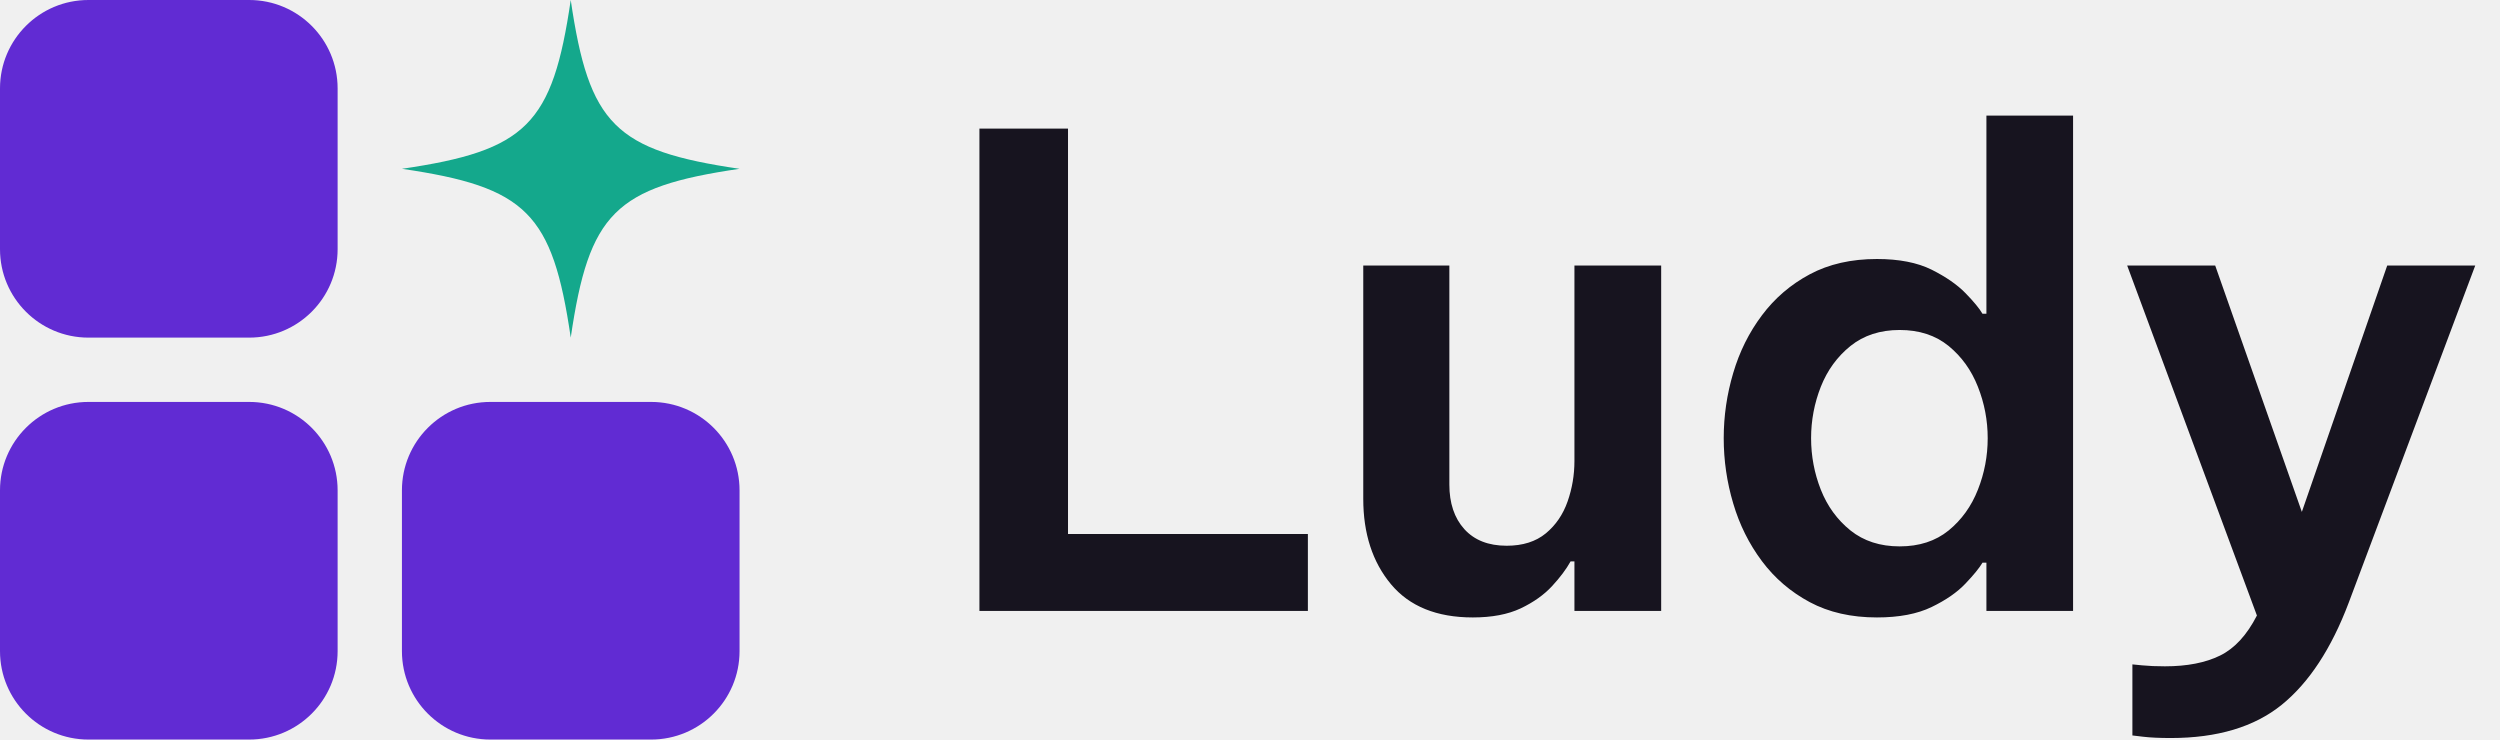
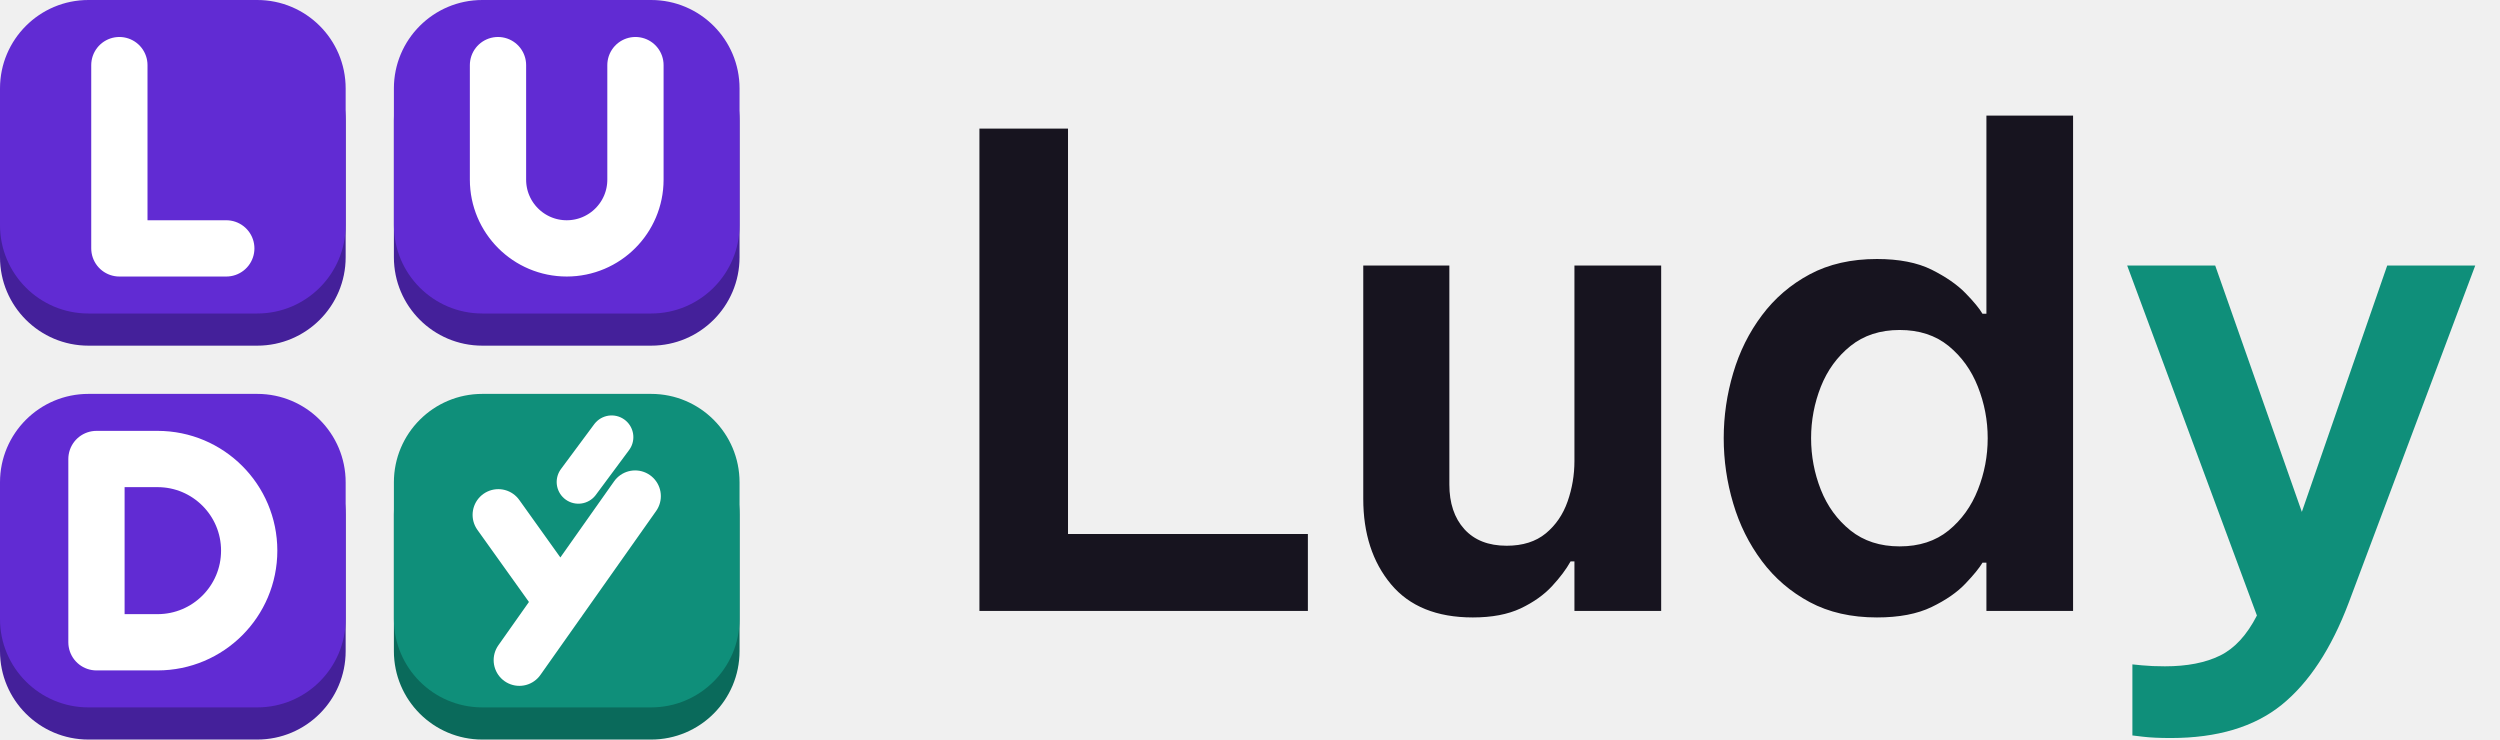
<svg xmlns="http://www.w3.org/2000/svg" viewBox="0 0 311 92" role="img" aria-label="Ludy">
-   <path fill="#612BD3" d="M0 11A11 11 0 0 1 11 0H31A11 11 0 0 1 42 11V31A11 11 0 0 1 31 42H11A11 11 0 0 1 0 31ZM0 61A11 11 0 0 1 11 50H31A11 11 0 0 1 42 61V81A11 11 0 0 1 31 92H11A11 11 0 0 1 0 81ZM50 61A11 11 0 0 1 61 50H81A11 11 0 0 1 92 61V81A11 11 0 0 1 81 92H61A11 11 0 0 1 50 81Z" />
-   <path fill="#14A88C" d="M71 0C73.27 15.5 76.5 18.73 92 21C76.5 23.27 73.27 26.5 71 42C68.73 26.5 65.5 23.27 50 21C65.5 18.73 68.73 15.5 71 0Z" />
-   <path fill="#17141F" d="M162.70 76L121.84 76L121.84 16L132.86 16L132.86 66.43L162.70 66.43L162.70 76ZM183.22 76.81L183.22 76.81Q176.49 76.81 173.04 72.68Q169.59 68.54 169.59 62.05L169.59 62.05L169.59 33.03L180.30 33.03L180.30 60.27Q180.30 63.76 182.16 65.82Q184.03 67.89 187.43 67.89L187.43 67.89Q190.43 67.89 192.30 66.35Q194.16 64.81 195.01 62.38Q195.86 59.95 195.86 57.35L195.86 57.35L195.86 33.03L206.65 33.03L206.65 76L195.86 76L195.86 69.84L195.38 69.84Q194.57 71.30 193.07 72.92Q191.57 74.54 189.18 75.68Q186.78 76.81 183.22 76.81ZM233.49 76.81L233.49 76.81Q228.70 76.81 225.14 74.91Q221.57 73 219.18 69.80Q216.78 66.59 215.61 62.62Q214.43 58.65 214.43 54.51L214.43 54.51Q214.43 50.38 215.61 46.41Q216.78 42.43 219.18 39.23Q221.57 36.03 225.14 34.12Q228.70 32.22 233.49 32.22L233.49 32.22Q237.62 32.22 240.30 33.55Q242.97 34.89 244.51 36.47Q246.05 38.05 246.62 39.03L246.62 39.03L247.11 39.03L247.11 14.38L257.89 14.38L257.89 76L247.11 76L247.11 70L246.62 70Q246.05 70.97 244.51 72.59Q242.97 74.22 240.30 75.51Q237.62 76.81 233.49 76.81ZM236.32 67.97L236.32 67.97Q239.97 67.97 242.41 65.99Q244.84 64 246.05 60.92Q247.27 57.84 247.27 54.51L247.27 54.51Q247.27 51.19 246.05 48.11Q244.84 45.03 242.41 43.04Q239.97 41.05 236.32 41.05L236.32 41.05Q232.68 41.05 230.20 43.04Q227.73 45.03 226.51 48.11Q225.30 51.19 225.30 54.51L225.30 54.51Q225.30 57.84 226.51 60.92Q227.73 64 230.20 65.99Q232.68 67.97 236.32 67.97ZM270.05 91.81L270.05 91.81Q267.95 91.81 266.61 91.65Q265.27 91.49 265.27 91.49L265.27 91.49L265.27 82.65Q265.27 82.65 266.49 82.77Q267.70 82.89 269.32 82.89L269.32 82.89Q273.46 82.89 276.18 81.55Q278.89 80.22 280.76 76.57L280.76 76.57L264.62 33.03L275.57 33.03L286.35 63.68L296.97 33.03L307.92 33.03L292.19 74.95Q288.95 83.54 283.84 87.68Q278.73 91.81 270.05 91.81Z" />
+   <path fill="#44209A" d="M0 15A11 11 0 0 1 11 4H32A11 11 0 0 1 43 15V32A11 11 0 0 1 32 43H11A11 11 0 0 1 0 32ZM49 15A11 11 0 0 1 60 4H81A11 11 0 0 1 92 15V32A11 11 0 0 1 81 43H60A11 11 0 0 1 49 32ZM0 64A11 11 0 0 1 11 53H32A11 11 0 0 1 43 64V81A11 11 0 0 1 32 92H11A11 11 0 0 1 0 81Z" />
+   <path fill="#0A6A5B" d="M49 64A11 11 0 0 1 60 53H81A11 11 0 0 1 92 64V81A11 11 0 0 1 81 92H60A11 11 0 0 1 49 81Z" />
+   <path fill="#612BD3" d="M0 11A11 11 0 0 1 11 0H32A11 11 0 0 1 43 11V28A11 11 0 0 1 32 39H11A11 11 0 0 1 0 28ZM49 11A11 11 0 0 1 60 0H81A11 11 0 0 1 92 11V28A11 11 0 0 1 81 39H60A11 11 0 0 1 49 28ZM0 60A11 11 0 0 1 11 49H32A11 11 0 0 1 43 60V77A11 11 0 0 1 32 88H11A11 11 0 0 1 0 77Z" />
+   <path fill="#0F8F7A" d="M49 60A11 11 0 0 1 60 49H81A11 11 0 0 1 92 60V77A11 11 0 0 1 81 88H60A11 11 0 0 1 49 77Z" />
+   <path fill="none" stroke="#FFFFFF" stroke-width="7" stroke-linecap="round" stroke-linejoin="round" d="M14.85 8.1V30.9H28.15M61.95 8.1V22.35A8.55 8.55 0 0 0 79.05 22.35V8.1M12 57.1H19.6A11.4 11.4 0 0 1 19.6 79.9H12Z" />
+   <path fill="none" stroke="#FFFFFF" stroke-width="6.4" stroke-linecap="round" stroke-linejoin="round" d="M61.99 64.05L69.73 74.88M79.01 61.72L64.61 82.12" />
+   <path fill="none" stroke="#FFFFFF" stroke-width="5.4" stroke-linecap="round" stroke-linejoin="round" d="M71.95 59.96L76.09 54.38" />
+   <path fill="#17141F" d="M162.70 76L121.84 76L121.84 16L132.86 16L132.86 66.43L162.70 66.43L162.70 76ZM183.22 76.81L183.22 76.81Q176.49 76.81 173.04 72.68Q169.59 68.54 169.59 62.05L169.59 62.05L169.59 33.03L180.30 33.03L180.30 60.27Q180.30 63.76 182.16 65.82Q184.03 67.89 187.43 67.89L187.43 67.89Q190.43 67.89 192.30 66.35Q194.16 64.81 195.01 62.38Q195.86 59.95 195.86 57.35L195.86 57.35L195.86 33.03L206.65 33.03L206.65 76L195.86 76L195.86 69.84L195.38 69.84Q194.57 71.30 193.07 72.92Q191.57 74.54 189.18 75.68Q186.78 76.81 183.22 76.81ZM233.49 76.81L233.49 76.81Q228.70 76.81 225.14 74.91Q221.57 73 219.18 69.80Q216.78 66.59 215.61 62.62Q214.43 58.65 214.43 54.51L214.43 54.51Q214.43 50.38 215.61 46.41Q216.78 42.43 219.18 39.23Q221.57 36.03 225.14 34.12Q228.70 32.22 233.49 32.22L233.49 32.22Q237.62 32.22 240.30 33.55Q242.97 34.89 244.51 36.47Q246.05 38.05 246.62 39.03L246.62 39.03L247.11 39.03L247.11 14.38L257.89 14.38L257.89 76L247.11 76L247.11 70L246.62 70Q246.05 70.97 244.51 72.59Q242.97 74.22 240.30 75.51Q237.62 76.81 233.49 76.81ZM236.32 67.97L236.32 67.97Q239.97 67.97 242.41 65.99Q244.84 64 246.05 60.92Q247.27 57.84 247.27 54.51L247.27 54.51Q247.27 51.19 246.05 48.11Q244.84 45.03 242.41 43.04Q239.97 41.05 236.32 41.05L236.32 41.05Q232.68 41.05 230.20 43.04Q227.73 45.03 226.51 48.11Q225.30 51.19 225.30 54.51L225.30 54.51Q225.30 57.84 226.51 60.92Q227.73 64 230.20 65.99Q232.68 67.97 236.32 67.97Z" />
+   <path fill="#0F8F7A" d="M270.05 91.81L270.05 91.81Q267.95 91.81 266.61 91.65Q265.27 91.49 265.27 91.49L265.27 91.49L265.27 82.65Q265.27 82.65 266.49 82.77Q267.70 82.89 269.32 82.89L269.32 82.89Q273.46 82.89 276.18 81.55Q278.89 80.22 280.76 76.57L280.76 76.57L264.62 33.03L275.57 33.03L286.35 63.68L296.97 33.03L307.92 33.03L292.19 74.95Q288.95 83.54 283.84 87.68Q278.73 91.81 270.05 91.81Z" />
</svg>
